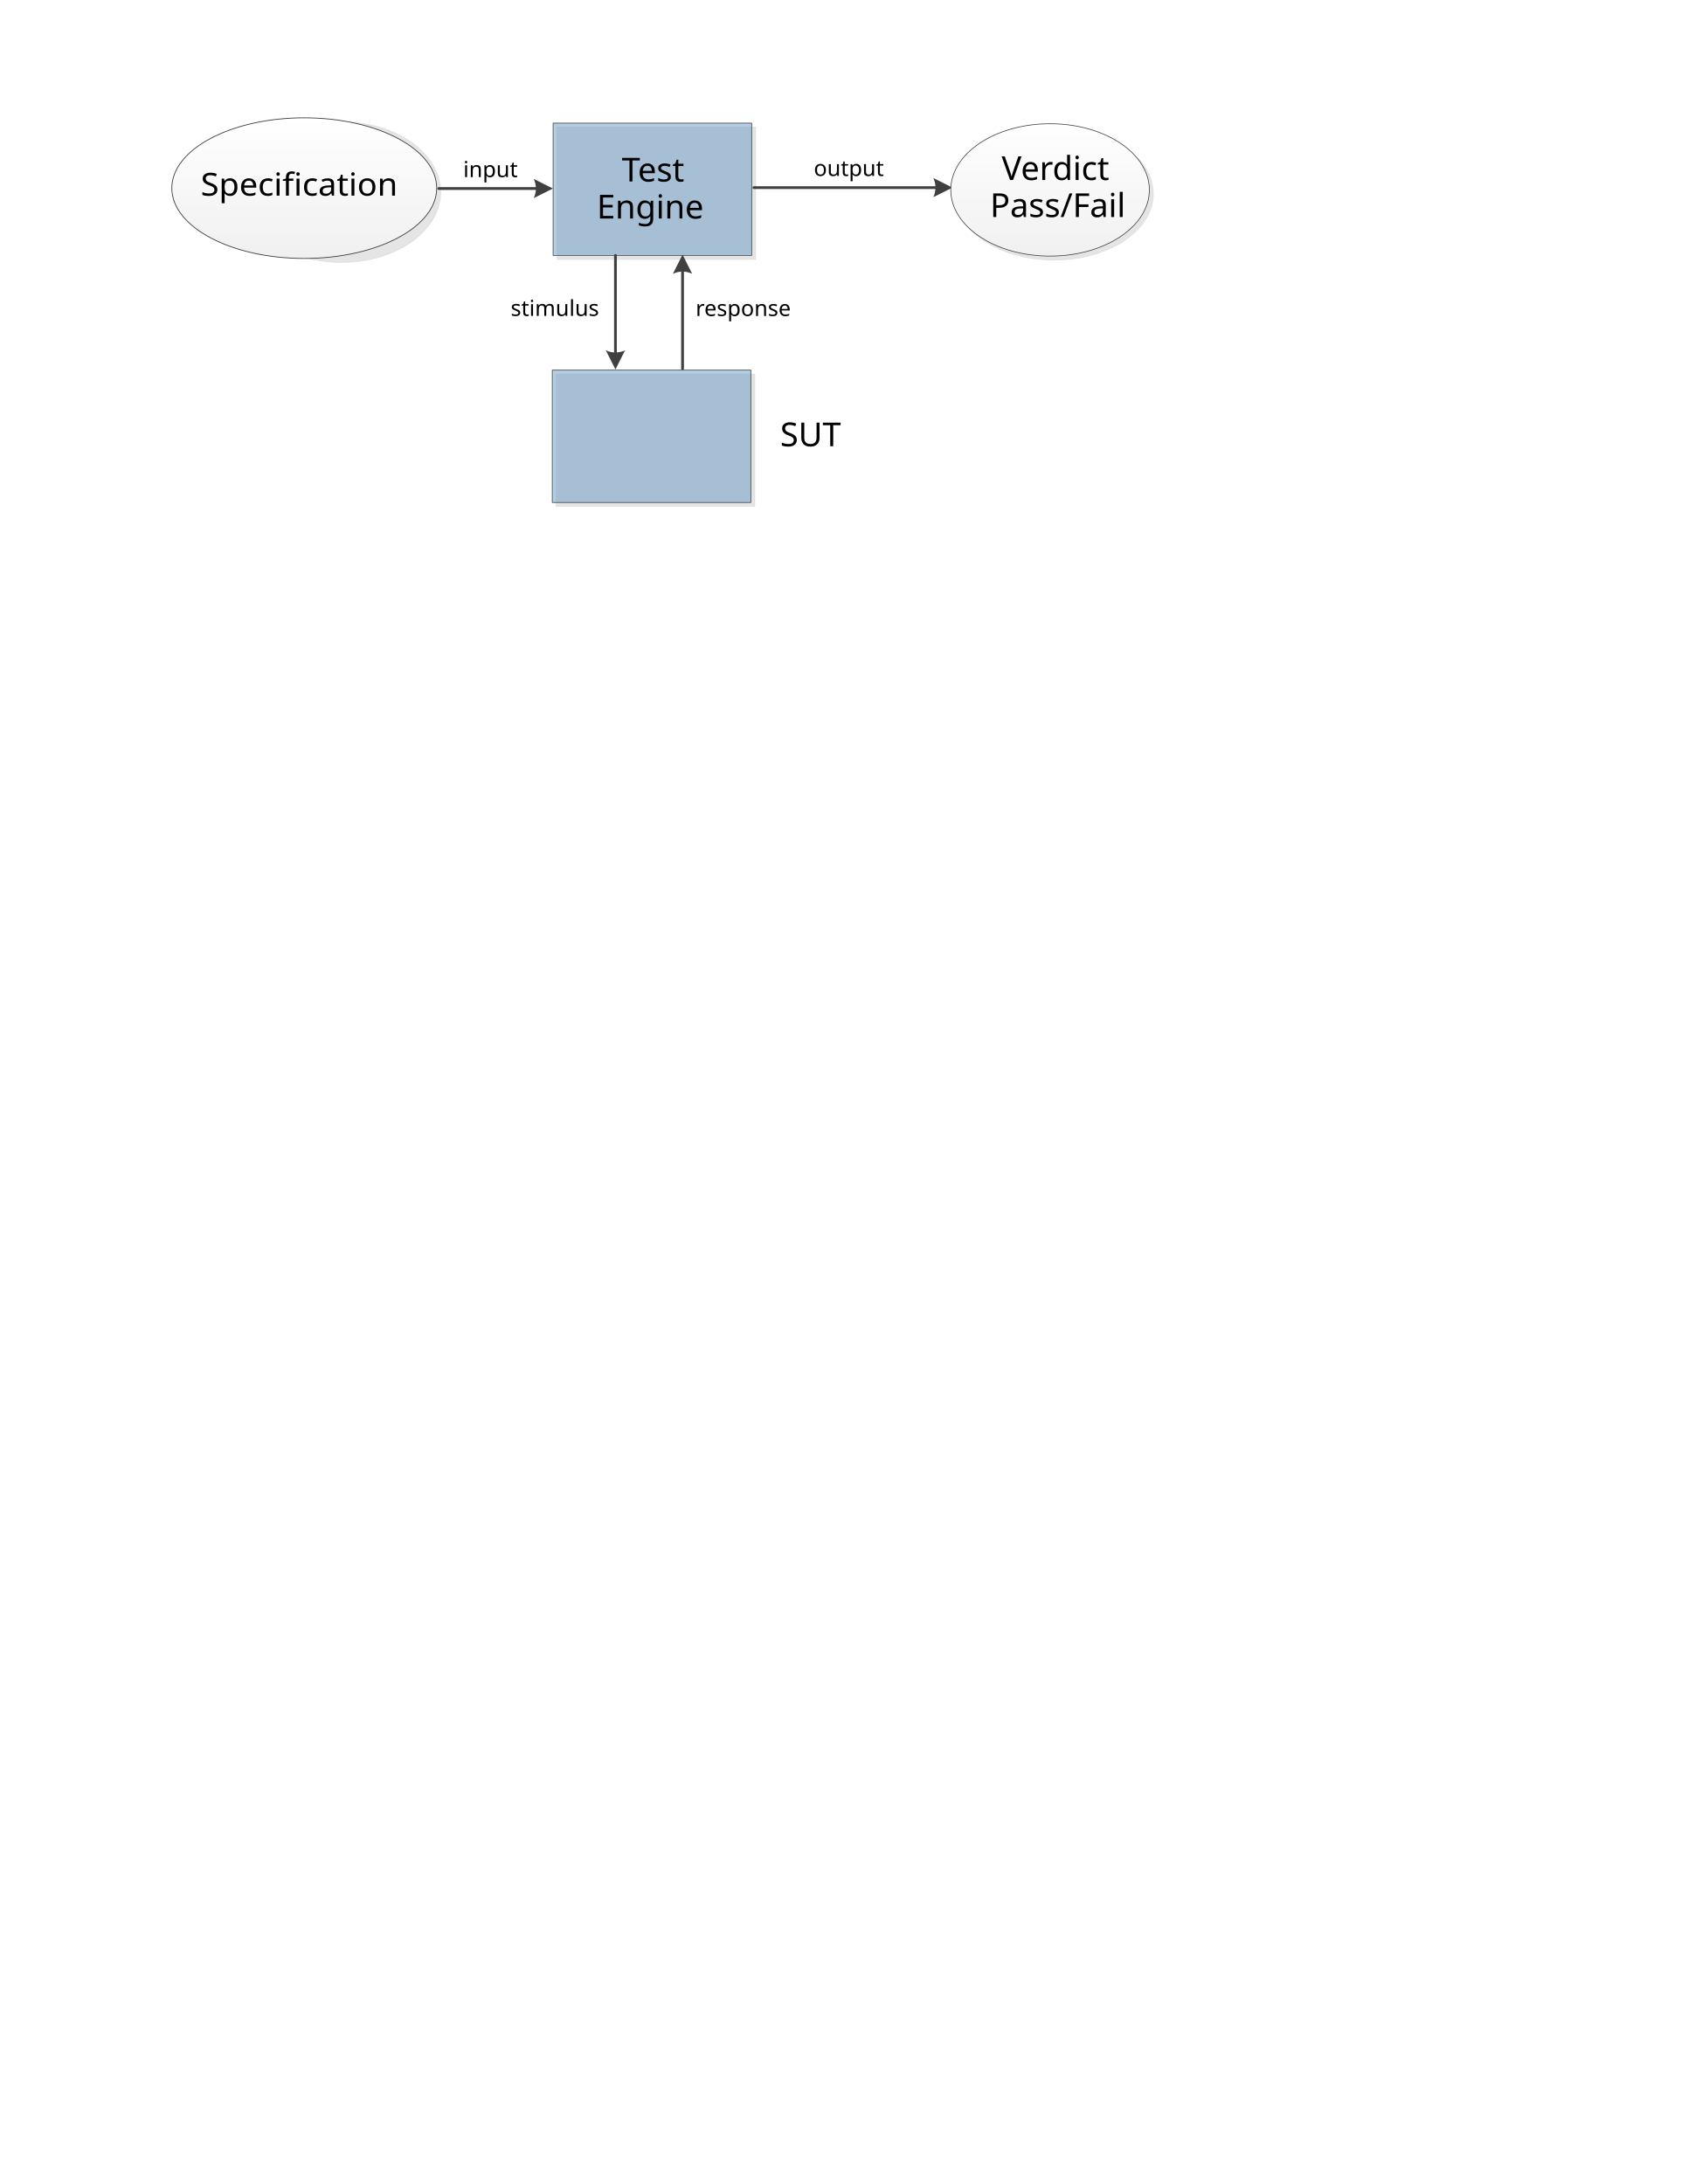
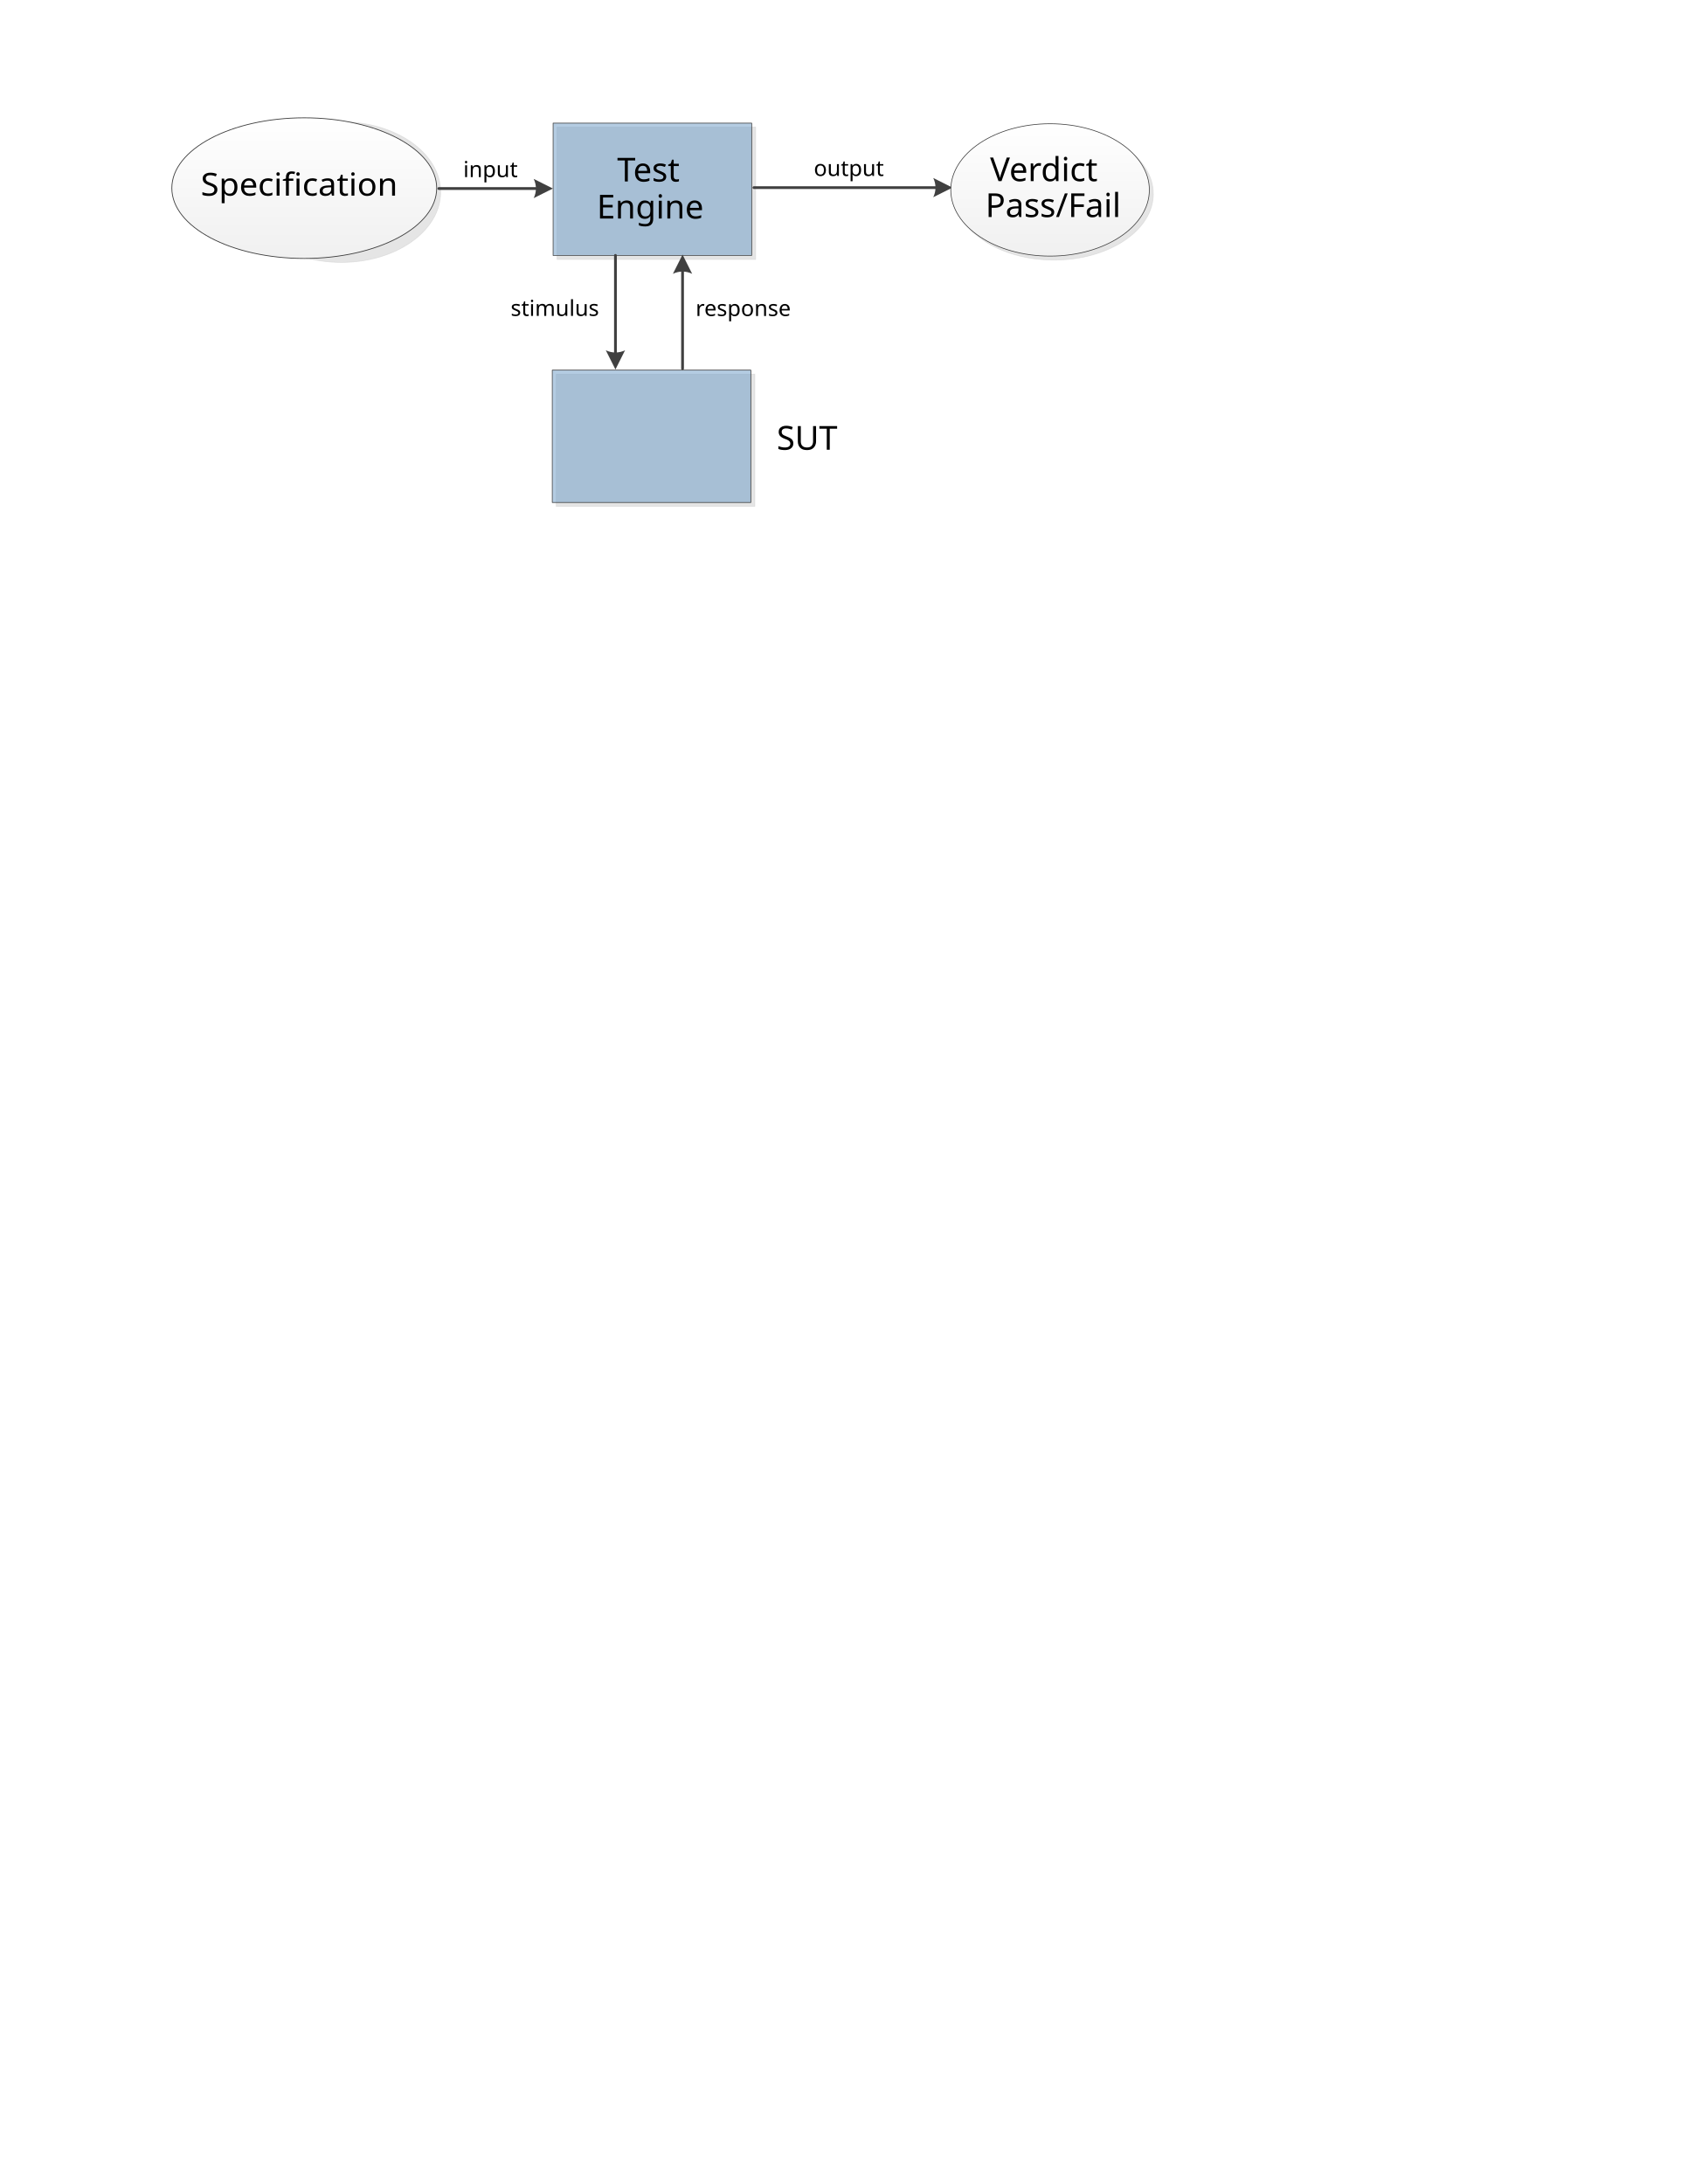
<svg xmlns="http://www.w3.org/2000/svg" xmlns:ns1="http://schemas.microsoft.com/visio/2003/SVGExtensions/" xmlns:xlink="http://www.w3.org/1999/xlink" width="8.5in" height="11in" viewBox="0 0 612 792" xml:space="preserve" color-interpolation-filters="sRGB" class="st10" id="svg3423" version="1.1">
  <ns1:documentProperties ns1:langID="1033" ns1:viewMarkup="false">
    <ns1:userDefs>
      <ns1:ud ns1:nameU="msvSubprocessMaster" ns1:prompt="" ns1:val="VT4(Rectangle)" />
      <ns1:ud ns1:nameU="msvNoAutoConnect" ns1:val="VT0(1):26" />
    </ns1:userDefs>
  </ns1:documentProperties>
  <style type="text/css" id="style3425">
	
		.st1 {visibility:visible}
		.st2 {fill:#cdcdcd;fill-opacity:0.5;stroke:#cdcdcd;stroke-linecap:round;stroke-linejoin:round;stroke-opacity:0.5;stroke-width:0.25}
		.st3 {fill:url(#grad30-6);stroke:#404040;stroke-linecap:round;stroke-linejoin:round;stroke-width:0.25}
		.st4 {fill:#000000;font-family:Calibri;font-size:1em}
		.st5 {font-size:1em}
		.st6 {marker-end:url(#mrkr5-34);marker-start:url(#mrkr5-32);stroke:#404040;stroke-linecap:round;stroke-linejoin:round;stroke-width:1}
		.st7 {fill:#404040;fill-opacity:1;stroke:#404040;stroke-opacity:1;stroke-width:0.284}
		.st8 {marker-end:url(#mrkr5-34);stroke:#404040;stroke-linecap:round;stroke-linejoin:round;stroke-width:1}
		.st9 {fill:url(#grad30-29);stroke:#404040;stroke-linecap:round;stroke-linejoin:round;stroke-width:0.25}
		.st10 {fill:none;fill-rule:evenodd;font-size:12px;overflow:visible;stroke-linecap:square;stroke-miterlimit:3}
	
	</style>
  <defs id="Patterns_And_Gradients">
    <linearGradient id="grad30-6" ns1:fillPattern="30" ns1:foreground="#6b9bc7" ns1:foregroundOpacity="0.5" ns1:background="#6b9bc7" ns1:backgroundOpacity="0.5" x1="0" y1="1" x2="0" y2="0">
      <stop offset="0" style="stop-color:#6b9bc7;stop-opacity:0.5" id="stop3429" />
      <stop offset="1" style="stop-color:#6b9bc7;stop-opacity:0.5" id="stop3431" />
    </linearGradient>
    <linearGradient id="grad30-29" ns1:fillPattern="30" ns1:foreground="#f0f0f0" ns1:background="#ffffff" x1="0" y1="1" x2="0" y2="0">
      <stop offset="0" style="stop-color:#f0f0f0;stop-opacity:1" id="stop3434" />
      <stop offset="1" style="stop-color:#ffffff;stop-opacity:1" id="stop3436" />
    </linearGradient>
    <linearGradient xlink:href="#grad30-6" id="linearGradient3569" x1="-0.102" y1="969.313" x2="-0.102" y2="910.27" gradientTransform="scale(1.223687,0.8172026)" gradientUnits="userSpaceOnUse" />
    <linearGradient xlink:href="#grad30-6" id="linearGradient3571" x1="-0.102" y1="969.313" x2="-0.102" y2="910.27" gradientTransform="scale(1.223687,0.8172026)" gradientUnits="userSpaceOnUse" />
    <linearGradient xlink:href="#grad30-6" id="linearGradient3573" x1="-0.102" y1="969.313" x2="-0.102" y2="910.27" gradientTransform="scale(1.223687,0.8172026)" gradientUnits="userSpaceOnUse" />
    <linearGradient xlink:href="#grad30-29" id="linearGradient3577" x1="-0.102" y1="969.313" x2="-0.102" y2="910.27" gradientTransform="scale(1.223687,0.8172026)" gradientUnits="userSpaceOnUse" />
    <linearGradient xlink:href="#grad30-29" id="linearGradient3579" x1="-0.105" y1="940.515" x2="-0.105" y2="879.664" gradientTransform="matrix(1.583703,0,0,0.8422248,-24.03602,0)" gradientUnits="userSpaceOnUse" />
    <marker style="overflow:visible" id="mrkr5-34-1" class="st7" ns1:arrowType="5" ns1:arrowSize="2" ns1:setback="6.16" refX="-6.16" orient="auto" markerUnits="strokeWidth" overflow="visible">
      <use height="3" width="3" y="0" x="0" xlink:href="#lend5" transform="scale(-3.52,-3.52)" id="use3446-7" />
    </marker>
    <marker style="overflow:visible" id="mrkr5-34-4" class="st7" ns1:arrowType="5" ns1:arrowSize="2" ns1:setback="6.16" refX="-6.16" orient="auto" markerUnits="strokeWidth" overflow="visible">
      <use height="3" width="3" y="0" x="0" xlink:href="#lend5" transform="scale(-3.52,-3.52)" id="use3446-8" />
    </marker>
    <marker style="overflow:visible" id="mrkr5-34-17" class="st7" ns1:arrowType="5" ns1:arrowSize="2" ns1:setback="6.16" refX="-6.16" orient="auto" markerUnits="strokeWidth" overflow="visible">
      <use height="3" width="3" y="0" x="0" xlink:href="#lend5" transform="scale(-3.52,-3.52)" id="use3446-4" />
    </marker>
    <linearGradient id="grad30-6-1" ns1:fillPattern="30" ns1:foreground="#6b9bc7" ns1:foregroundOpacity="0.5" ns1:background="#6b9bc7" ns1:backgroundOpacity="0.5" x1="0" y1="1" x2="0" y2="0">
      <stop offset="0" style="stop-color:#6b9bc7;stop-opacity:0.5" id="stop3429-3" />
      <stop offset="1" style="stop-color:#6b9bc7;stop-opacity:0.5" id="stop3431-8" />
    </linearGradient>
    <marker style="overflow:visible" id="mrkr5-34-8" class="st7" ns1:arrowType="5" ns1:arrowSize="2" ns1:setback="6.16" refX="-6.16" orient="auto" markerUnits="strokeWidth" overflow="visible">
      <use height="3" width="3" y="0" x="0" xlink:href="#lend5" transform="scale(-3.52,-3.52)" id="use3446-6" />
    </marker>
    <marker style="overflow:visible" id="mrkr5-34-0" class="st7" ns1:arrowType="5" ns1:arrowSize="2" ns1:setback="6.16" refX="-6.16" orient="auto" markerUnits="strokeWidth" overflow="visible">
      <use height="3" width="3" y="0" x="0" xlink:href="#lend5" transform="scale(-3.52,-3.52)" id="use3446-2" />
    </marker>
    <marker style="overflow:visible" id="mrkr5-9" class="st2" ns1:arrowType="5" ns1:arrowSize="2" ns1:setback="5.8" refX="5.8" orient="auto" markerUnits="strokeWidth" overflow="visible">
      <use height="3" width="3" y="0" x="0" xlink:href="#lend5" transform="scale(3.52,3.52)" id="use17" />
    </marker>
    <marker style="overflow:visible" id="mrkr5-11" class="st2" ns1:arrowType="5" ns1:arrowSize="2" ns1:setback="6.16" refX="-6.16" orient="auto" markerUnits="strokeWidth" overflow="visible">
      <use height="3" width="3" y="0" x="0" xlink:href="#lend5" transform="scale(-3.52,-3.52)" id="use20" />
    </marker>
    <marker style="overflow:visible" id="mrkr5-34-3" class="st7" ns1:arrowType="5" ns1:arrowSize="2" ns1:setback="6.16" refX="-6.16" orient="auto" markerUnits="strokeWidth" overflow="visible">
      <use height="3" width="3" y="0" x="0" xlink:href="#lend5" transform="scale(-3.52,-3.52)" id="use3446-5" />
    </marker>
  </defs>
  <defs id="Markers">
    <g id="lend5">
      <path d="M 2 1 L -0 0 L 1.981 -0.993 C 1.672 -0.365 1.673 0.373 1.985 1 " style="stroke:none" id="path3440" />
    </g>
    <marker id="mrkr5-32" class="st7" ns1:arrowType="5" ns1:arrowSize="2" ns1:setback="5.8" refX="5.8" orient="auto" markerUnits="strokeWidth" overflow="visible">
      <use xlink:href="#lend5" transform="scale(3.52) " id="use3443" />
    </marker>
    <marker id="mrkr5-34" class="st7" ns1:arrowType="5" ns1:arrowSize="2" ns1:setback="6.16" refX="-6.16" orient="auto" markerUnits="strokeWidth" overflow="visible">
      <use xlink:href="#lend5" transform="scale(-3.52,-3.52) " id="use3446" />
    </marker>
  </defs>
  <g ns1:mID="0" ns1:index="1" ns1:groupContext="foregroundPage" id="g3448" transform="translate(-1.677966,-3.355932)">
    <ns1:userDefs>
      <ns1:ud ns1:nameU="msvThemeColors" ns1:val="VT0(36):26" />
      <ns1:ud ns1:nameU="msvThemeEffects" ns1:val="VT0(16):26" />
      <ns1:ud ns1:nameU="msvThemeOrder" ns1:val="VT0(0):26" />
    </ns1:userDefs>
    <ns1:pageProperties ns1:drawingScale="1" ns1:pageScale="1" ns1:drawingUnits="0" ns1:shadowOffsetX="9" ns1:shadowOffsetY="-9" />
    <ns1:layer ns1:name="Connector" ns1:index="0" />
    <g id="shape2-1" ns1:mID="2" ns1:groupContext="shape" transform="translate(202.233,-696)">
      <ns1:userDefs>
        <ns1:ud ns1:nameU="visVersion" ns1:val="VT0(14):26" />
        <ns1:ud ns1:nameU="msvThemeColors" ns1:val="VT0(36):26" />
        <ns1:ud ns1:nameU="msvThemeEffects" ns1:val="VT0(16):26" />
      </ns1:userDefs>
      <ns1:textBlock ns1:margins="rect(4,4,4,4)" />
      <ns1:textRect cx="36" cy="768" width="72" height="48" />
      <g id="shadow2-2" ns1:groupContext="shadow" ns1:shadowOffsetX="1.44" ns1:shadowOffsetY="-1.44" ns1:shadowType="1" transform="translate(1.44,1.44)" class="st1" style="visibility:visible">
        <rect x="0" y="744" width="72" height="48" class="st2" id="rect3458" style="fill:#cdcdcd;fill-opacity:0.5;stroke:#cdcdcd;stroke-width:0.25;stroke-linecap:round;stroke-linejoin:round;stroke-opacity:0.5" />
      </g>
      <rect x="0" y="744" width="72" height="48" class="st3" id="rect3460" style="fill:url(#linearGradient3569);stroke:#404040;stroke-width:0.25;stroke-linecap:round;stroke-linejoin:round" />
-       <text x="24.891" y="765.17" class="st4" ns1:langID="1043" id="text3462" style="fill:#000000;font-family:Calibri">Test</text>
+       <text x="23.213" y="765.17" class="st4" ns1:langID="1043" id="text3462" style="fill:#000000;font-family:Calibri">Test</text>
      <text x="12.726" y="778.594" class="st4" ns1:langID="1043" style="fill:#000000;font-family:Calibri" id="text3595"> Engine</text>
      <text x="13.565" y="784.886" class="st4" ns1:langID="1043" style="fill:#000000;font-family:Calibri" id="text3598"> </text>
    </g>
    <g id="shape4-18" ns1:mID="4" ns1:groupContext="shape" transform="translate(201.928,-606.4195)">
      <ns1:userDefs>
        <ns1:ud ns1:nameU="visVersion" ns1:val="VT0(14):26" />
        <ns1:ud ns1:nameU="msvThemeColors" ns1:val="VT0(36):26" />
        <ns1:ud ns1:nameU="msvThemeEffects" ns1:val="VT0(16):26" />
      </ns1:userDefs>
      <ns1:textBlock ns1:margins="rect(4,4,4,4)" />
      <ns1:textRect cx="36" cy="768" width="72" height="48" />
      <g id="shadow4-19" ns1:groupContext="shadow" ns1:shadowOffsetX="1.44" ns1:shadowOffsetY="-1.44" ns1:shadowType="1" transform="translate(1.44,1.44)" class="st1" style="visibility:visible">
        <rect x="0" y="744" width="72" height="48" class="st2" id="rect3490" style="fill:#cdcdcd;fill-opacity:0.5;stroke:#cdcdcd;stroke-width:0.25;stroke-linecap:round;stroke-linejoin:round;stroke-opacity:0.5" />
      </g>
      <rect x="0" y="744" width="72" height="48" class="st3" id="rect3492" style="fill:url(#linearGradient3573);stroke:#404040;stroke-width:0.25;stroke-linecap:round;stroke-linejoin:round" />
-       <text x="26.47" y="771.6" class="st4" ns1:langID="1043" id="text3494" style="fill:#000000;font-family:Calibri">
+       <text x="25.212" y="772.858" class="st4" ns1:langID="1043" id="text3494" style="fill:#000000;font-family:Calibri">
        <ns1:paragraph ns1:horizAlign="1" />
        <ns1:tabList />SUT</text>
    </g>
    <g id="shape12-54" ns1:mID="12" ns1:groupContext="shape" ns1:layerMember="0" transform="matrix(-1,0,0,1,275.0381,-711.6102)">
      <ns1:userDefs>
        <ns1:ud ns1:nameU="msvThemeColors" ns1:val="VT0(36):26" />
        <ns1:ud ns1:nameU="msvThemeEffects" ns1:val="VT0(16):26" />
      </ns1:userDefs>
      <path d="m 0,783 -65.84,0" class="st8" id="path3528" style="stroke:#404040;stroke-width:1;stroke-linecap:round;stroke-linejoin:round;marker-end:url(#mrkr5-34)" />
    </g>
    <g id="shape13-60" ns1:mID="13" ns1:groupContext="shape" transform="translate(346.4237,-695.7712)">
      <ns1:userDefs>
        <ns1:ud ns1:nameU="visVersion" ns1:val="VT0(14):26" />
        <ns1:ud ns1:nameU="msvThemeColors" ns1:val="VT0(36):26" />
        <ns1:ud ns1:nameU="msvThemeEffects" ns1:val="VT0(16):26" />
      </ns1:userDefs>
      <ns1:textBlock ns1:margins="rect(4,4,4,4)" />
      <ns1:textRect cx="36" cy="768" width="63.01" height="42" />
      <g id="shadow13-61" ns1:groupContext="shadow" ns1:shadowOffsetX="1.44" ns1:shadowOffsetY="-1.44" ns1:shadowType="1" transform="translate(1.44,1.44)" class="st1" style="visibility:visible">
        <path d="m 0,768 a 36,24 0 1 1 72,0 36,24 0 1 1 -72,0 z" class="st2" id="path3536" style="fill:#cdcdcd;fill-opacity:0.5;stroke:#cdcdcd;stroke-width:0.25;stroke-linecap:round;stroke-linejoin:round;stroke-opacity:0.5" />
      </g>
      <path d="m 0,768 a 36,24 0 1 1 72,0 36,24 0 1 1 -72,0 z" class="st9" id="path3538" style="fill:url(#linearGradient3577);stroke:#404040;stroke-width:0.25;stroke-linecap:round;stroke-linejoin:round" />
-       <text x="18.44" y="764.4" class="st4" ns1:langID="1043" id="text3540" style="fill:#000000;font-family:Calibri">Verdict </text>
-       <text x="14.245" y="777.824" class="st4" ns1:langID="1043" style="fill:#000000;font-family:Calibri" id="text3601">Pass/Fail</text>
+       <text x="14.245" y="764.82" class="st4" ns1:langID="1043" id="text3540" style="fill:#000000;font-family:Calibri">Verdict </text>
+       <text x="12.567" y="777.824" class="st4" ns1:langID="1043" style="fill:#000000;font-family:Calibri" id="text3601">Pass/Fail</text>
    </g>
    <g id="shape14-67" ns1:mID="14" ns1:groupContext="shape" transform="translate(88.01695,-694.9195)">
      <ns1:userDefs>
        <ns1:ud ns1:nameU="visVersion" ns1:val="VT0(14):26" />
        <ns1:ud ns1:nameU="msvThemeColors" ns1:val="VT0(36):26" />
        <ns1:ud ns1:nameU="msvThemeEffects" ns1:val="VT0(16):26" />
      </ns1:userDefs>
      <ns1:textBlock ns1:margins="rect(4,4,4,4)" />
      <ns1:textRect cx="36" cy="766.5" width="63.01" height="44.625" />
      <g id="shadow14-68" ns1:groupContext="shadow" ns1:shadowOffsetX="1.44" ns1:shadowOffsetY="-1.44" ns1:shadowType="1" transform="translate(1.44,1.44)" class="st1" style="visibility:visible">
        <path d="m 0,766.5 a 36,25.5 0 1 1 72,0 36,25.5 0 1 1 -72,0 z" class="st2" id="path3550" style="fill:#cdcdcd;fill-opacity:0.5;stroke:#cdcdcd;stroke-width:0.25;stroke-linecap:round;stroke-linejoin:round;stroke-opacity:0.5" />
      </g>
      <path d="M -24.036,766.5 A 48.018,25.5 0 1 1 72,766.5 a 48.018,25.5 0 0 1 -96.036,0 z" class="st9" id="path3552" style="fill:url(#linearGradient3579);stroke:#404040;stroke-width:0.289;stroke-linecap:round;stroke-linejoin:round" />
      <text x="-13.266" y="786.033" class="st4" ns1:langID="1043" style="font-size:11.743px;fill:#000000;font-family:Calibri" id="text3587" transform="scale(1.021866,0.9786022)">Specification </text>
      <text x="14.13" y="755.7" class="st4" ns1:langID="1043" style="fill:#000000;font-family:Calibri" id="text3581">
        <tspan x="11.53" class="st5" id="tspan3556" />
        <tspan x="18.39" class="st5" id="tspan3558" />
      </text>
    </g>
    <g id="shape12-54-8" ns1:mID="12" ns1:groupContext="shape" ns1:layerMember="0" transform="matrix(0,-1,1,0,-548.9361,190.7754)">
      <ns1:userDefs>
        <ns1:ud ns1:nameU="msvThemeColors" ns1:val="VT0(36):26" />
        <ns1:ud ns1:nameU="msvThemeEffects" ns1:val="VT0(16):26" />
      </ns1:userDefs>
      <path d="m 94.805,773.771 -35.217,0" class="st8" id="path3528-4" style="stroke:#404040;stroke-width:1;stroke-linecap:round;stroke-linejoin:round;marker-end:url(#mrkr5-34)" clip-path="none" />
    </g>
    <g id="shape12-54-8-0" ns1:mID="12" ns1:groupContext="shape" ns1:layerMember="0" transform="matrix(0,1,1,0,-524.6056,42.25212)">
      <ns1:userDefs>
        <ns1:ud ns1:nameU="msvThemeColors" ns1:val="VT0(36):26" />
        <ns1:ud ns1:nameU="msvThemeEffects" ns1:val="VT0(16):26" />
      </ns1:userDefs>
      <path d="m 94.805,773.771 -35.217,0" class="st8" id="path3528-4-4" style="stroke:#404040;stroke-width:1;stroke-linecap:round;stroke-linejoin:round;marker-end:url(#mrkr5-34)" clip-path="none" />
    </g>
    <text xml:space="preserve" style="font-size:9.6px;font-style:normal;font-variant:normal;font-weight:normal;font-stretch:normal;line-height:125%;letter-spacing:0px;word-spacing:0px;fill:#000000;fill-opacity:1;stroke:none;font-family:Verdana;-inkscape-font-specification:Verdana" x="169.639" y="67.58" id="text3399-8">
      <tspan id="tspan3401-8" x="169.639" y="67.58" style="font-size:8px">input</tspan>
    </text>
    <text xml:space="preserve" style="font-size:9.6px;font-style:normal;font-variant:normal;font-weight:normal;font-stretch:normal;line-height:125%;letter-spacing:0px;word-spacing:0px;fill:#000000;fill-opacity:1;stroke:none;font-family:Verdana;-inkscape-font-specification:Verdana" x="296.745" y="67.161" id="text3399-2">
      <tspan id="tspan3401-4" x="296.745" y="67.161" style="font-size:8px">output</tspan>
    </text>
    <text xml:space="preserve" style="font-size:9.6px;font-style:normal;font-variant:normal;font-weight:normal;font-stretch:normal;line-height:125%;letter-spacing:0px;word-spacing:0px;fill:#000000;fill-opacity:1;stroke:none;font-family:Verdana;-inkscape-font-specification:Verdana" x="186.838" y="117.919" id="text3399-5">
      <tspan x="186.838" y="117.919" style="font-size:8px" id="tspan3426">stimulus</tspan>
    </text>
    <text xml:space="preserve" style="font-size:9.6px;font-style:normal;font-variant:normal;font-weight:normal;font-stretch:normal;line-height:125%;letter-spacing:0px;word-spacing:0px;fill:#000000;fill-opacity:1;stroke:none;font-family:Verdana;-inkscape-font-specification:Verdana" x="253.893" y="117.953" id="text3399-5-1">
      <tspan x="253.893" y="117.953" style="font-size:8px" id="tspan3426-1">response</tspan>
    </text>
    <g id="shape12-54-8-0-8" ns1:mID="12" ns1:groupContext="shape" ns1:layerMember="0" transform="matrix(-1,0,0,1,255.5869,-702.0505)">
      <ns1:userDefs>
        <ns1:ud ns1:nameU="msvThemeColors" ns1:val="VT0(36):26" />
        <ns1:ud ns1:nameU="msvThemeEffects" ns1:val="VT0(16):26" />
      </ns1:userDefs>
      <path d="m 94.805,773.771 -35.217,0" class="st8" id="path3528-4-4-0" style="stroke:#404040;stroke-width:1;stroke-linecap:round;stroke-linejoin:round;marker-end:url(#mrkr5-34)" clip-path="none" />
    </g>
  </g>
</svg>
